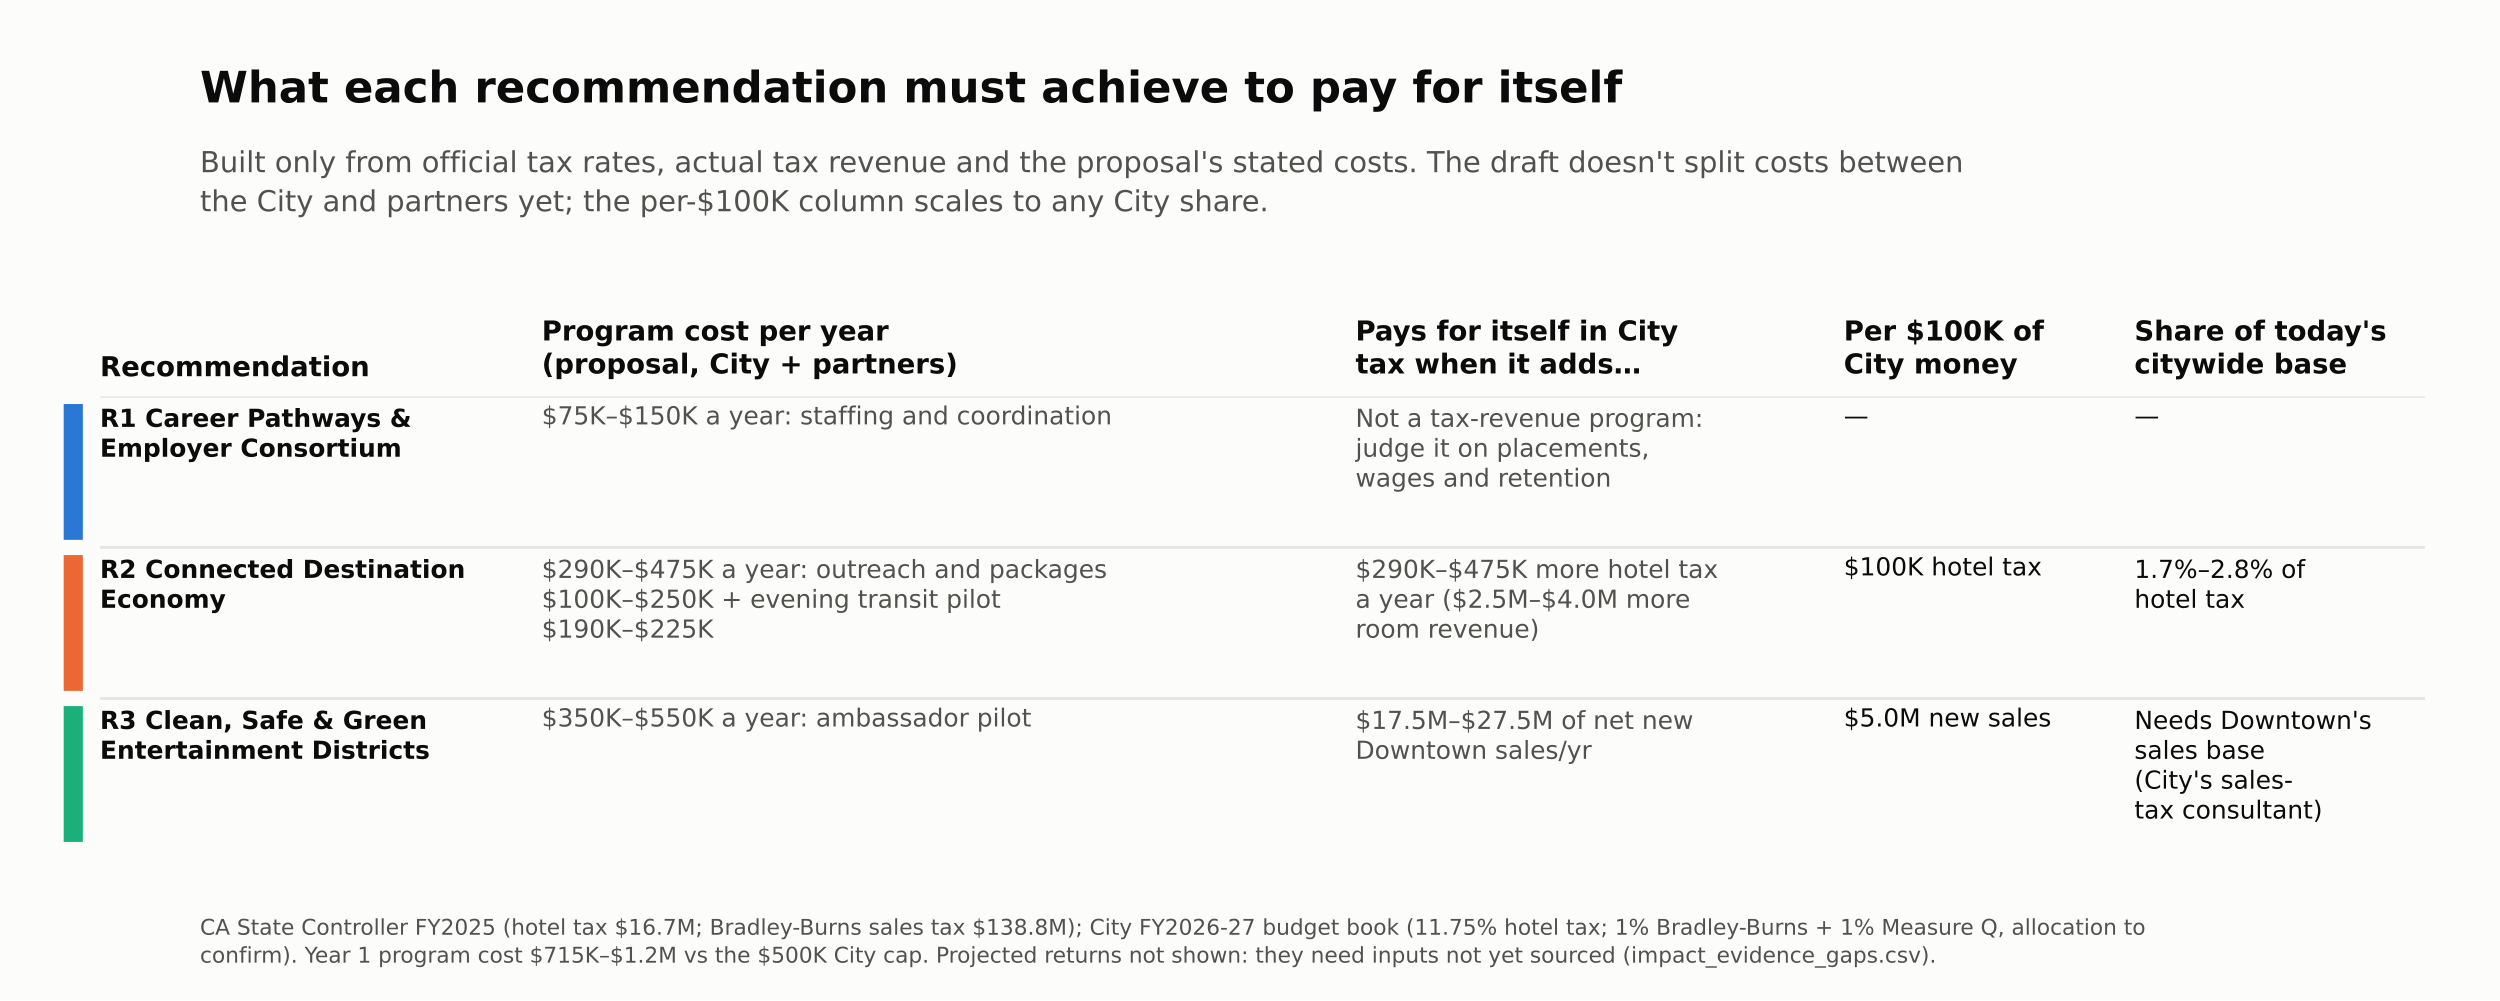
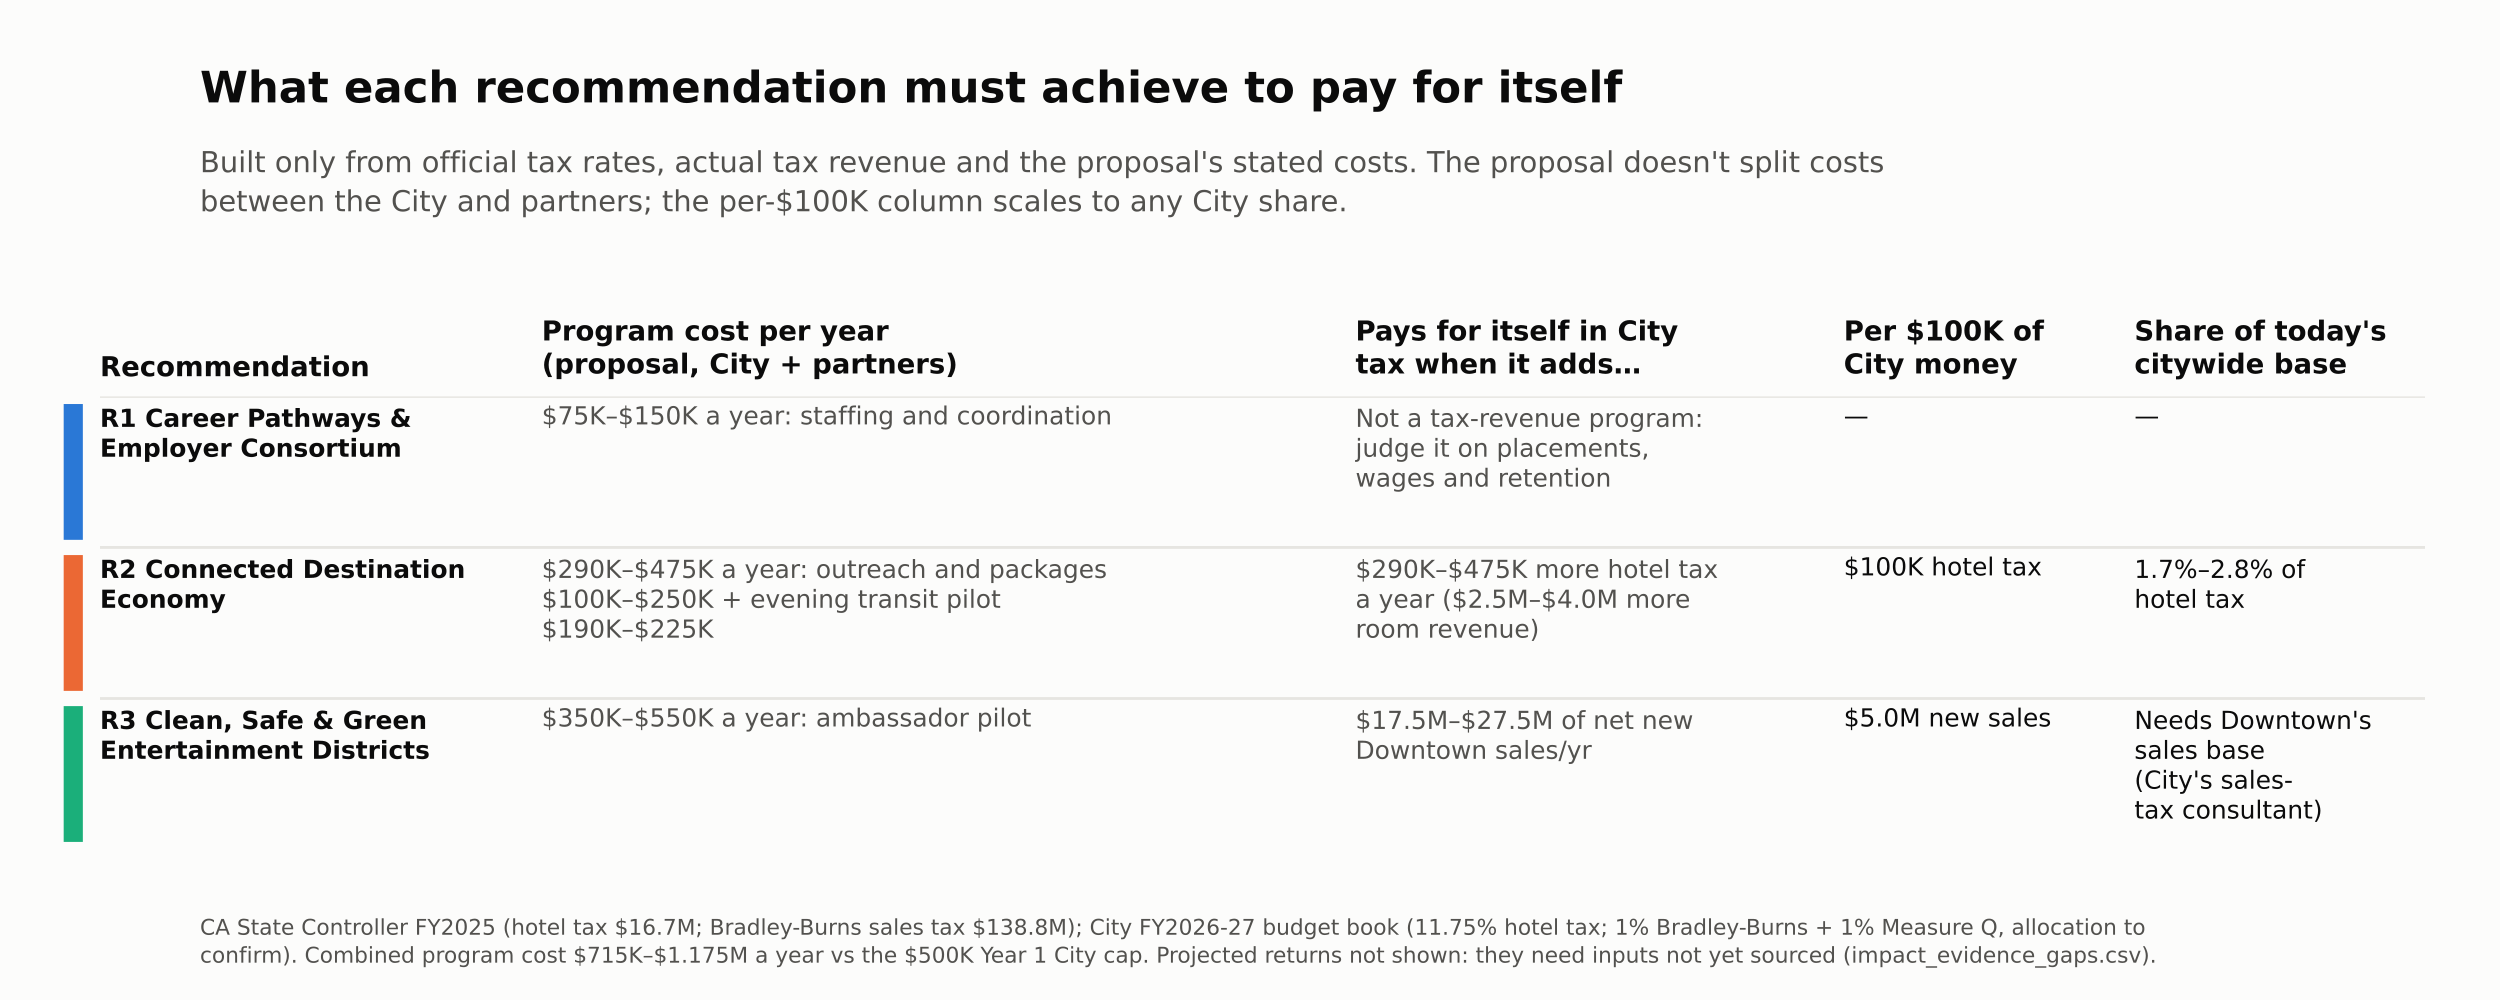
<svg xmlns="http://www.w3.org/2000/svg" width="864pt" height="345.6pt" viewBox="0 0 864 345.6" version="1.1">
  <defs>
    <style type="text/css">*{stroke-linejoin: round; stroke-linecap: butt}</style>
  </defs>
  <g id="figure_1">
    <g id="patch_1">
      <path d="M 0 345.6  L 864 345.6  L 864 0  L 0 0  z " style="fill: #fcfcfb" />
    </g>
    <g id="axes_1">
      <g id="patch_2">
        <path d="M 22.507 186.068  L 28.132 186.068  L 28.132 140.132  L 22.507 140.132  z " style="fill: #2a78d6; stroke: #2a78d6; stroke-linejoin: miter" />
      </g>
      <g id="patch_3">
        <path d="M 22.507 238.268  L 28.132 238.268  L 28.132 192.332  L 22.507 192.332  z " style="fill: #eb6834; stroke: #eb6834; stroke-linejoin: miter" />
      </g>
      <g id="patch_4">
        <path d="M 22.507 290.468  L 28.132 290.468  L 28.132 244.532  L 22.507 244.532  z " style="fill: #1baf7a; stroke: #1baf7a; stroke-linejoin: miter" />
      </g>
      <g id="line2d_1">
        <path d="M 34.56 137  L 838.08 137  " clip-path="url(#p2e902afebb)" style="fill: none; stroke: #e6e5e1; stroke-linecap: square" />
      </g>
      <g id="line2d_2">
        <path d="M 34.56 189.2  L 838.08 189.2  " clip-path="url(#p2e902afebb)" style="fill: none; stroke: #e6e5e1; stroke-linecap: square" />
      </g>
      <g id="line2d_3">
        <path d="M 34.56 241.4  L 838.08 241.4  " clip-path="url(#p2e902afebb)" style="fill: none; stroke: #e6e5e1; stroke-linecap: square" />
      </g>
      <g id="text_1">
        <text style="font-weight: 700; font-size: 9.5px; font-family: 'DejaVu Sans', 'Bitstream Vera Sans', 'Computer Modern Sans Serif', 'Lucida Grande', 'Verdana', 'Geneva', 'Lucid', 'Arial', 'Helvetica', 'Avant Garde', sans-serif; text-anchor: start; fill: #0b0b0b" x="34.56" y="130.02" transform="rotate(-0 34.56 130.0198)">Recommendation</text>
      </g>
      <g id="text_2">
        <text style="font-weight: 700; font-size: 9.5px; font-family: 'DejaVu Sans', 'Bitstream Vera Sans', 'Computer Modern Sans Serif', 'Lucida Grande', 'Verdana', 'Geneva', 'Lucid', 'Arial', 'Helvetica', 'Avant Garde', sans-serif; fill: #0b0b0b" transform="translate(187.2288 117.6662)">Program cost per year</text>
        <text style="font-weight: 700; font-size: 9.5px; font-family: 'DejaVu Sans', 'Bitstream Vera Sans', 'Computer Modern Sans Serif', 'Lucida Grande', 'Verdana', 'Geneva', 'Lucid', 'Arial', 'Helvetica', 'Avant Garde', sans-serif; fill: #0b0b0b" transform="translate(187.2288 129.0688)">(proposal, City + partners)</text>
      </g>
      <g id="text_3">
        <text style="font-weight: 700; font-size: 9.5px; font-family: 'DejaVu Sans', 'Bitstream Vera Sans', 'Computer Modern Sans Serif', 'Lucida Grande', 'Verdana', 'Geneva', 'Lucid', 'Arial', 'Helvetica', 'Avant Garde', sans-serif; fill: #0b0b0b" transform="translate(468.4608 117.6662)">Pays for itself in City</text>
        <text style="font-weight: 700; font-size: 9.5px; font-family: 'DejaVu Sans', 'Bitstream Vera Sans', 'Computer Modern Sans Serif', 'Lucida Grande', 'Verdana', 'Geneva', 'Lucid', 'Arial', 'Helvetica', 'Avant Garde', sans-serif; fill: #0b0b0b" transform="translate(468.4608 129.0688)">tax when it adds…</text>
      </g>
      <g id="text_4">
        <text style="font-weight: 700; font-size: 9.5px; font-family: 'DejaVu Sans', 'Bitstream Vera Sans', 'Computer Modern Sans Serif', 'Lucida Grande', 'Verdana', 'Geneva', 'Lucid', 'Arial', 'Helvetica', 'Avant Garde', sans-serif; fill: #0b0b0b" transform="translate(637.2 117.6662)">Per $100K of</text>
        <text style="font-weight: 700; font-size: 9.5px; font-family: 'DejaVu Sans', 'Bitstream Vera Sans', 'Computer Modern Sans Serif', 'Lucida Grande', 'Verdana', 'Geneva', 'Lucid', 'Arial', 'Helvetica', 'Avant Garde', sans-serif; fill: #0b0b0b" transform="translate(637.2 129.0688)">City money</text>
      </g>
      <g id="text_5">
        <text style="font-weight: 700; font-size: 9.5px; font-family: 'DejaVu Sans', 'Bitstream Vera Sans', 'Computer Modern Sans Serif', 'Lucida Grande', 'Verdana', 'Geneva', 'Lucid', 'Arial', 'Helvetica', 'Avant Garde', sans-serif; fill: #0b0b0b" transform="translate(737.64 117.6662)">Share of today's</text>
        <text style="font-weight: 700; font-size: 9.5px; font-family: 'DejaVu Sans', 'Bitstream Vera Sans', 'Computer Modern Sans Serif', 'Lucida Grande', 'Verdana', 'Geneva', 'Lucid', 'Arial', 'Helvetica', 'Avant Garde', sans-serif; fill: #0b0b0b" transform="translate(737.64 129.0688)">citywide base</text>
      </g>
      <g id="text_6">
        <text style="font-weight: 700; font-size: 8.6px; font-family: 'DejaVu Sans', 'Bitstream Vera Sans', 'Computer Modern Sans Serif', 'Lucida Grande', 'Verdana', 'Geneva', 'Lucid', 'Arial', 'Helvetica', 'Avant Garde', sans-serif; fill: #0b0b0b" transform="translate(34.56 147.5275)">R1 Career Pathways &amp;</text>
        <text style="font-weight: 700; font-size: 8.6px; font-family: 'DejaVu Sans', 'Bitstream Vera Sans', 'Computer Modern Sans Serif', 'Lucida Grande', 'Verdana', 'Geneva', 'Lucid', 'Arial', 'Helvetica', 'Avant Garde', sans-serif; fill: #0b0b0b" transform="translate(34.56 157.8498)">Employer Consortium</text>
      </g>
      <g id="text_7">
        <text style="font-size: 8.6px; font-family: 'DejaVu Sans', 'Bitstream Vera Sans', 'Computer Modern Sans Serif', 'Lucida Grande', 'Verdana', 'Geneva', 'Lucid', 'Arial', 'Helvetica', 'Avant Garde', sans-serif; text-anchor: start; fill: #52514e" x="187.229" y="146.667" transform="rotate(-0 187.2288 146.6667)">$75K–$150K a year: staffing and coordination</text>
      </g>
      <g id="text_8">
        <text style="font-size: 8.6px; font-family: 'DejaVu Sans', 'Bitstream Vera Sans', 'Computer Modern Sans Serif', 'Lucida Grande', 'Verdana', 'Geneva', 'Lucid', 'Arial', 'Helvetica', 'Avant Garde', sans-serif; fill: #52514e" transform="translate(468.4608 147.5268)">Not a tax-revenue program:</text>
        <text style="font-size: 8.6px; font-family: 'DejaVu Sans', 'Bitstream Vera Sans', 'Computer Modern Sans Serif', 'Lucida Grande', 'Verdana', 'Geneva', 'Lucid', 'Arial', 'Helvetica', 'Avant Garde', sans-serif; fill: #52514e" transform="translate(468.4608 157.8492)">judge it on placements,</text>
        <text style="font-size: 8.6px; font-family: 'DejaVu Sans', 'Bitstream Vera Sans', 'Computer Modern Sans Serif', 'Lucida Grande', 'Verdana', 'Geneva', 'Lucid', 'Arial', 'Helvetica', 'Avant Garde', sans-serif; fill: #52514e" transform="translate(468.4608 168.1715)">wages and retention</text>
      </g>
      <g id="text_9">
        <text style="font-size: 8.6px; font-family: 'DejaVu Sans', 'Bitstream Vera Sans', 'Computer Modern Sans Serif', 'Lucida Grande', 'Verdana', 'Geneva', 'Lucid', 'Arial', 'Helvetica', 'Avant Garde', sans-serif; text-anchor: start; fill: #0b0b0b" x="637.2" y="146.666" transform="rotate(-0 637.2 146.666)">—</text>
      </g>
      <g id="text_10">
        <text style="font-size: 8.6px; font-family: 'DejaVu Sans', 'Bitstream Vera Sans', 'Computer Modern Sans Serif', 'Lucida Grande', 'Verdana', 'Geneva', 'Lucid', 'Arial', 'Helvetica', 'Avant Garde', sans-serif; text-anchor: start; fill: #0b0b0b" x="737.64" y="146.666" transform="rotate(-0 737.64 146.666)">—</text>
      </g>
      <g id="text_11">
        <text style="font-weight: 700; font-size: 8.6px; font-family: 'DejaVu Sans', 'Bitstream Vera Sans', 'Computer Modern Sans Serif', 'Lucida Grande', 'Verdana', 'Geneva', 'Lucid', 'Arial', 'Helvetica', 'Avant Garde', sans-serif; fill: #0b0b0b" transform="translate(34.56 199.7275)">R2 Connected Destination</text>
        <text style="font-weight: 700; font-size: 8.6px; font-family: 'DejaVu Sans', 'Bitstream Vera Sans', 'Computer Modern Sans Serif', 'Lucida Grande', 'Verdana', 'Geneva', 'Lucid', 'Arial', 'Helvetica', 'Avant Garde', sans-serif; fill: #0b0b0b" transform="translate(34.56 210.0492)">Economy</text>
      </g>
      <g id="text_12">
        <text style="font-size: 8.6px; font-family: 'DejaVu Sans', 'Bitstream Vera Sans', 'Computer Modern Sans Serif', 'Lucida Grande', 'Verdana', 'Geneva', 'Lucid', 'Arial', 'Helvetica', 'Avant Garde', sans-serif; fill: #52514e" transform="translate(187.2288 199.7275)">$290K–$475K a year: outreach and packages</text>
        <text style="font-size: 8.6px; font-family: 'DejaVu Sans', 'Bitstream Vera Sans', 'Computer Modern Sans Serif', 'Lucida Grande', 'Verdana', 'Geneva', 'Lucid', 'Arial', 'Helvetica', 'Avant Garde', sans-serif; fill: #52514e" transform="translate(187.2288 210.0498)">$100K–$250K + evening transit pilot</text>
        <text style="font-size: 8.6px; font-family: 'DejaVu Sans', 'Bitstream Vera Sans', 'Computer Modern Sans Serif', 'Lucida Grande', 'Verdana', 'Geneva', 'Lucid', 'Arial', 'Helvetica', 'Avant Garde', sans-serif; fill: #52514e" transform="translate(187.2288 220.3722)">$190K–$225K</text>
      </g>
      <g id="text_13">
        <text style="font-size: 8.6px; font-family: 'DejaVu Sans', 'Bitstream Vera Sans', 'Computer Modern Sans Serif', 'Lucida Grande', 'Verdana', 'Geneva', 'Lucid', 'Arial', 'Helvetica', 'Avant Garde', sans-serif; fill: #52514e" transform="translate(468.4608 199.7275)">$290K–$475K more hotel tax</text>
        <text style="font-size: 8.6px; font-family: 'DejaVu Sans', 'Bitstream Vera Sans', 'Computer Modern Sans Serif', 'Lucida Grande', 'Verdana', 'Geneva', 'Lucid', 'Arial', 'Helvetica', 'Avant Garde', sans-serif; fill: #52514e" transform="translate(468.4608 210.0498)">a year ($2.5M–$4.0M more</text>
        <text style="font-size: 8.6px; font-family: 'DejaVu Sans', 'Bitstream Vera Sans', 'Computer Modern Sans Serif', 'Lucida Grande', 'Verdana', 'Geneva', 'Lucid', 'Arial', 'Helvetica', 'Avant Garde', sans-serif; fill: #52514e" transform="translate(468.4608 220.3715)">room revenue)</text>
      </g>
      <g id="text_14">
        <text style="font-size: 8.6px; font-family: 'DejaVu Sans', 'Bitstream Vera Sans', 'Computer Modern Sans Serif', 'Lucida Grande', 'Verdana', 'Geneva', 'Lucid', 'Arial', 'Helvetica', 'Avant Garde', sans-serif; text-anchor: start; fill: #0b0b0b" x="637.2" y="198.867" transform="rotate(-0 637.2 198.8667)">$100K hotel tax</text>
      </g>
      <g id="text_15">
        <text style="font-size: 8.6px; font-family: 'DejaVu Sans', 'Bitstream Vera Sans', 'Computer Modern Sans Serif', 'Lucida Grande', 'Verdana', 'Geneva', 'Lucid', 'Arial', 'Helvetica', 'Avant Garde', sans-serif; fill: #0b0b0b" transform="translate(737.64 199.7275)">1.7%–2.8% of</text>
        <text style="font-size: 8.6px; font-family: 'DejaVu Sans', 'Bitstream Vera Sans', 'Computer Modern Sans Serif', 'Lucida Grande', 'Verdana', 'Geneva', 'Lucid', 'Arial', 'Helvetica', 'Avant Garde', sans-serif; fill: #0b0b0b" transform="translate(737.64 210.0498)">hotel tax</text>
      </g>
      <g id="text_16">
        <text style="font-weight: 700; font-size: 8.6px; font-family: 'DejaVu Sans', 'Bitstream Vera Sans', 'Computer Modern Sans Serif', 'Lucida Grande', 'Verdana', 'Geneva', 'Lucid', 'Arial', 'Helvetica', 'Avant Garde', sans-serif; fill: #0b0b0b" transform="translate(34.56 251.9275)">R3 Clean, Safe &amp; Green</text>
        <text style="font-weight: 700; font-size: 8.6px; font-family: 'DejaVu Sans', 'Bitstream Vera Sans', 'Computer Modern Sans Serif', 'Lucida Grande', 'Verdana', 'Geneva', 'Lucid', 'Arial', 'Helvetica', 'Avant Garde', sans-serif; fill: #0b0b0b" transform="translate(34.56 262.2498)">Entertainment Districts</text>
      </g>
      <g id="text_17">
        <text style="font-size: 8.6px; font-family: 'DejaVu Sans', 'Bitstream Vera Sans', 'Computer Modern Sans Serif', 'Lucida Grande', 'Verdana', 'Geneva', 'Lucid', 'Arial', 'Helvetica', 'Avant Garde', sans-serif; text-anchor: start; fill: #52514e" x="187.229" y="251.067" transform="rotate(-0 187.2288 251.0667)">$350K–$550K a year: ambassador pilot</text>
      </g>
      <g id="text_18">
        <text style="font-size: 8.6px; font-family: 'DejaVu Sans', 'Bitstream Vera Sans', 'Computer Modern Sans Serif', 'Lucida Grande', 'Verdana', 'Geneva', 'Lucid', 'Arial', 'Helvetica', 'Avant Garde', sans-serif; fill: #52514e" transform="translate(468.4608 251.9275)">$17.5M–$27.5M of net new</text>
        <text style="font-size: 8.6px; font-family: 'DejaVu Sans', 'Bitstream Vera Sans', 'Computer Modern Sans Serif', 'Lucida Grande', 'Verdana', 'Geneva', 'Lucid', 'Arial', 'Helvetica', 'Avant Garde', sans-serif; fill: #52514e" transform="translate(468.4608 262.2498)">Downtown sales/yr</text>
      </g>
      <g id="text_19">
        <text style="font-size: 8.6px; font-family: 'DejaVu Sans', 'Bitstream Vera Sans', 'Computer Modern Sans Serif', 'Lucida Grande', 'Verdana', 'Geneva', 'Lucid', 'Arial', 'Helvetica', 'Avant Garde', sans-serif; text-anchor: start; fill: #0b0b0b" x="637.2" y="251.067" transform="rotate(-0 637.2 251.0667)">$5.0M new sales</text>
      </g>
      <g id="text_20">
        <text style="font-size: 8.6px; font-family: 'DejaVu Sans', 'Bitstream Vera Sans', 'Computer Modern Sans Serif', 'Lucida Grande', 'Verdana', 'Geneva', 'Lucid', 'Arial', 'Helvetica', 'Avant Garde', sans-serif; fill: #0b0b0b" transform="translate(737.64 251.9275)">Needs Downtown's</text>
        <text style="font-size: 8.6px; font-family: 'DejaVu Sans', 'Bitstream Vera Sans', 'Computer Modern Sans Serif', 'Lucida Grande', 'Verdana', 'Geneva', 'Lucid', 'Arial', 'Helvetica', 'Avant Garde', sans-serif; fill: #0b0b0b" transform="translate(737.64 262.2498)">sales base</text>
        <text style="font-size: 8.6px; font-family: 'DejaVu Sans', 'Bitstream Vera Sans', 'Computer Modern Sans Serif', 'Lucida Grande', 'Verdana', 'Geneva', 'Lucid', 'Arial', 'Helvetica', 'Avant Garde', sans-serif; fill: #0b0b0b" transform="translate(737.64 272.5722)">(City's sales-</text>
        <text style="font-size: 8.6px; font-family: 'DejaVu Sans', 'Bitstream Vera Sans', 'Computer Modern Sans Serif', 'Lucida Grande', 'Verdana', 'Geneva', 'Lucid', 'Arial', 'Helvetica', 'Avant Garde', sans-serif; fill: #0b0b0b" transform="translate(737.64 282.8946)">tax consultant)</text>
      </g>
    </g>
    <g id="text_21">
      <text style="font-weight: 700; font-size: 15px; font-family: 'DejaVu Sans', 'Bitstream Vera Sans', 'Computer Modern Sans Serif', 'Lucida Grande', 'Verdana', 'Geneva', 'Lucid', 'Arial', 'Helvetica', 'Avant Garde', sans-serif; text-anchor: start; fill: #0b0b0b" x="69.12" y="35.398" transform="rotate(-0 69.12 35.39766)">What each recommendation must achieve to pay for itself</text>
    </g>
    <g id="text_22">
-       <text style="font-size: 10px; font-family: 'DejaVu Sans', 'Bitstream Vera Sans', 'Computer Modern Sans Serif', 'Lucida Grande', 'Verdana', 'Geneva', 'Lucid', 'Arial', 'Helvetica', 'Avant Garde', sans-serif; fill: #52514e" transform="translate(69.12 59.50937)">Built only from official tax rates, actual tax revenue and the proposal's stated costs. The draft doesn't split costs between</text>
-       <text style="font-size: 10px; font-family: 'DejaVu Sans', 'Bitstream Vera Sans', 'Computer Modern Sans Serif', 'Lucida Grande', 'Verdana', 'Geneva', 'Lucid', 'Arial', 'Helvetica', 'Avant Garde', sans-serif; fill: #52514e" transform="translate(69.12 73.00938)">the City and partners yet; the per-$100K column scales to any City share.</text>
+       <text style="font-size: 10px; font-family: 'DejaVu Sans', 'Bitstream Vera Sans', 'Computer Modern Sans Serif', 'Lucida Grande', 'Verdana', 'Geneva', 'Lucid', 'Arial', 'Helvetica', 'Avant Garde', sans-serif; fill: #52514e" transform="translate(69.12 59.50937)">Built only from official tax rates, actual tax revenue and the proposal's stated costs. The proposal doesn't split costs</text>
+       <text style="font-size: 10px; font-family: 'DejaVu Sans', 'Bitstream Vera Sans', 'Computer Modern Sans Serif', 'Lucida Grande', 'Verdana', 'Geneva', 'Lucid', 'Arial', 'Helvetica', 'Avant Garde', sans-serif; fill: #52514e" transform="translate(69.12 73.00938)">between the City and partners; the per-$100K column scales to any City share.</text>
    </g>
    <g id="text_23">
      <text style="font-size: 7.5px; font-family: 'DejaVu Sans', 'Bitstream Vera Sans', 'Computer Modern Sans Serif', 'Lucida Grande', 'Verdana', 'Geneva', 'Lucid', 'Arial', 'Helvetica', 'Avant Garde', sans-serif; fill: #52514e" transform="translate(69.12 323.0445)">CA State Controller FY2025 (hotel tax $16.7M; Bradley-Burns sales tax $138.8M); City FY2026-27 budget book (11.75% hotel tax; 1% Bradley-Burns + 1% Measure Q, allocation to</text>
-       <text style="font-size: 7.5px; font-family: 'DejaVu Sans', 'Bitstream Vera Sans', 'Computer Modern Sans Serif', 'Lucida Grande', 'Verdana', 'Geneva', 'Lucid', 'Arial', 'Helvetica', 'Avant Garde', sans-serif; fill: #52514e" transform="translate(69.12 332.6902)">confirm). Year 1 program cost $715K–$1.2M vs the $500K City cap. Projected returns not shown: they need inputs not yet sourced (impact_evidence_gaps.csv).</text>
+       <text style="font-size: 7.5px; font-family: 'DejaVu Sans', 'Bitstream Vera Sans', 'Computer Modern Sans Serif', 'Lucida Grande', 'Verdana', 'Geneva', 'Lucid', 'Arial', 'Helvetica', 'Avant Garde', sans-serif; fill: #52514e" transform="translate(69.12 332.6902)">confirm). Combined program cost $715K–$1.175M a year vs the $500K Year 1 City cap. Projected returns not shown: they need inputs not yet sourced (impact_evidence_gaps.csv).</text>
    </g>
  </g>
  <defs>
    <clipPath id="p2e902afebb">
      <rect x="34.56" y="137" width="803.52" height="156.6" />
    </clipPath>
  </defs>
</svg>
